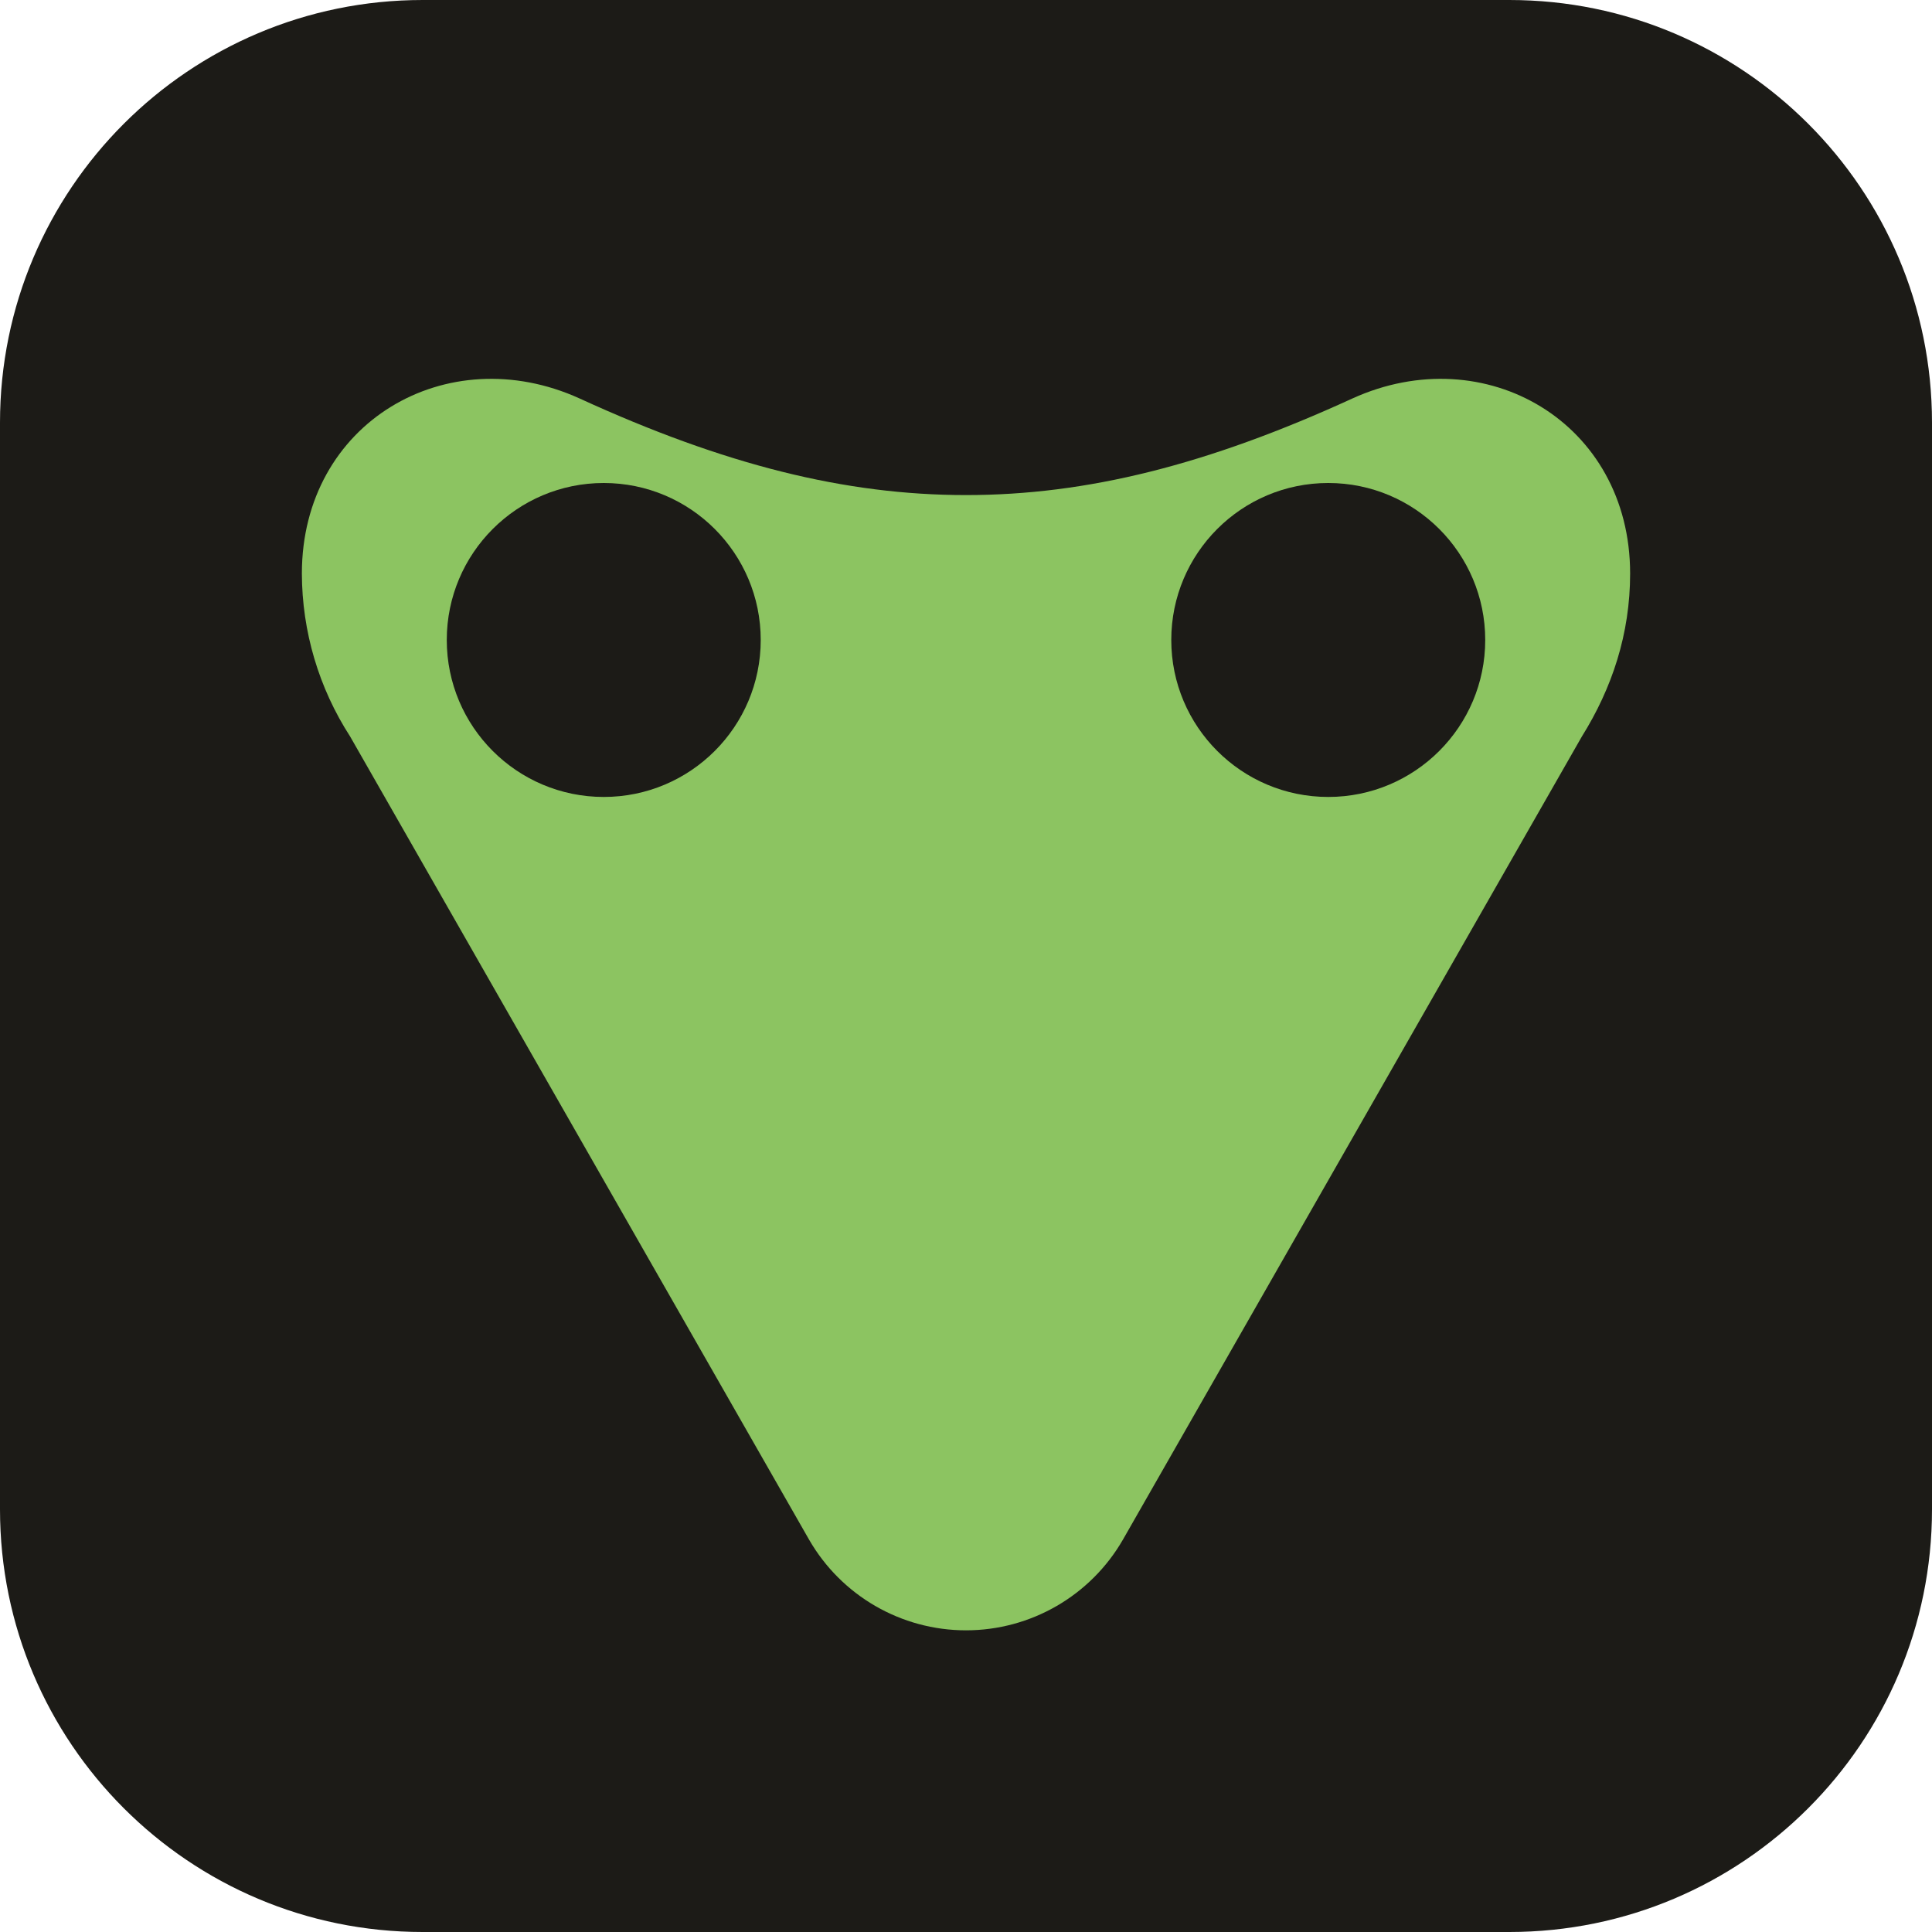
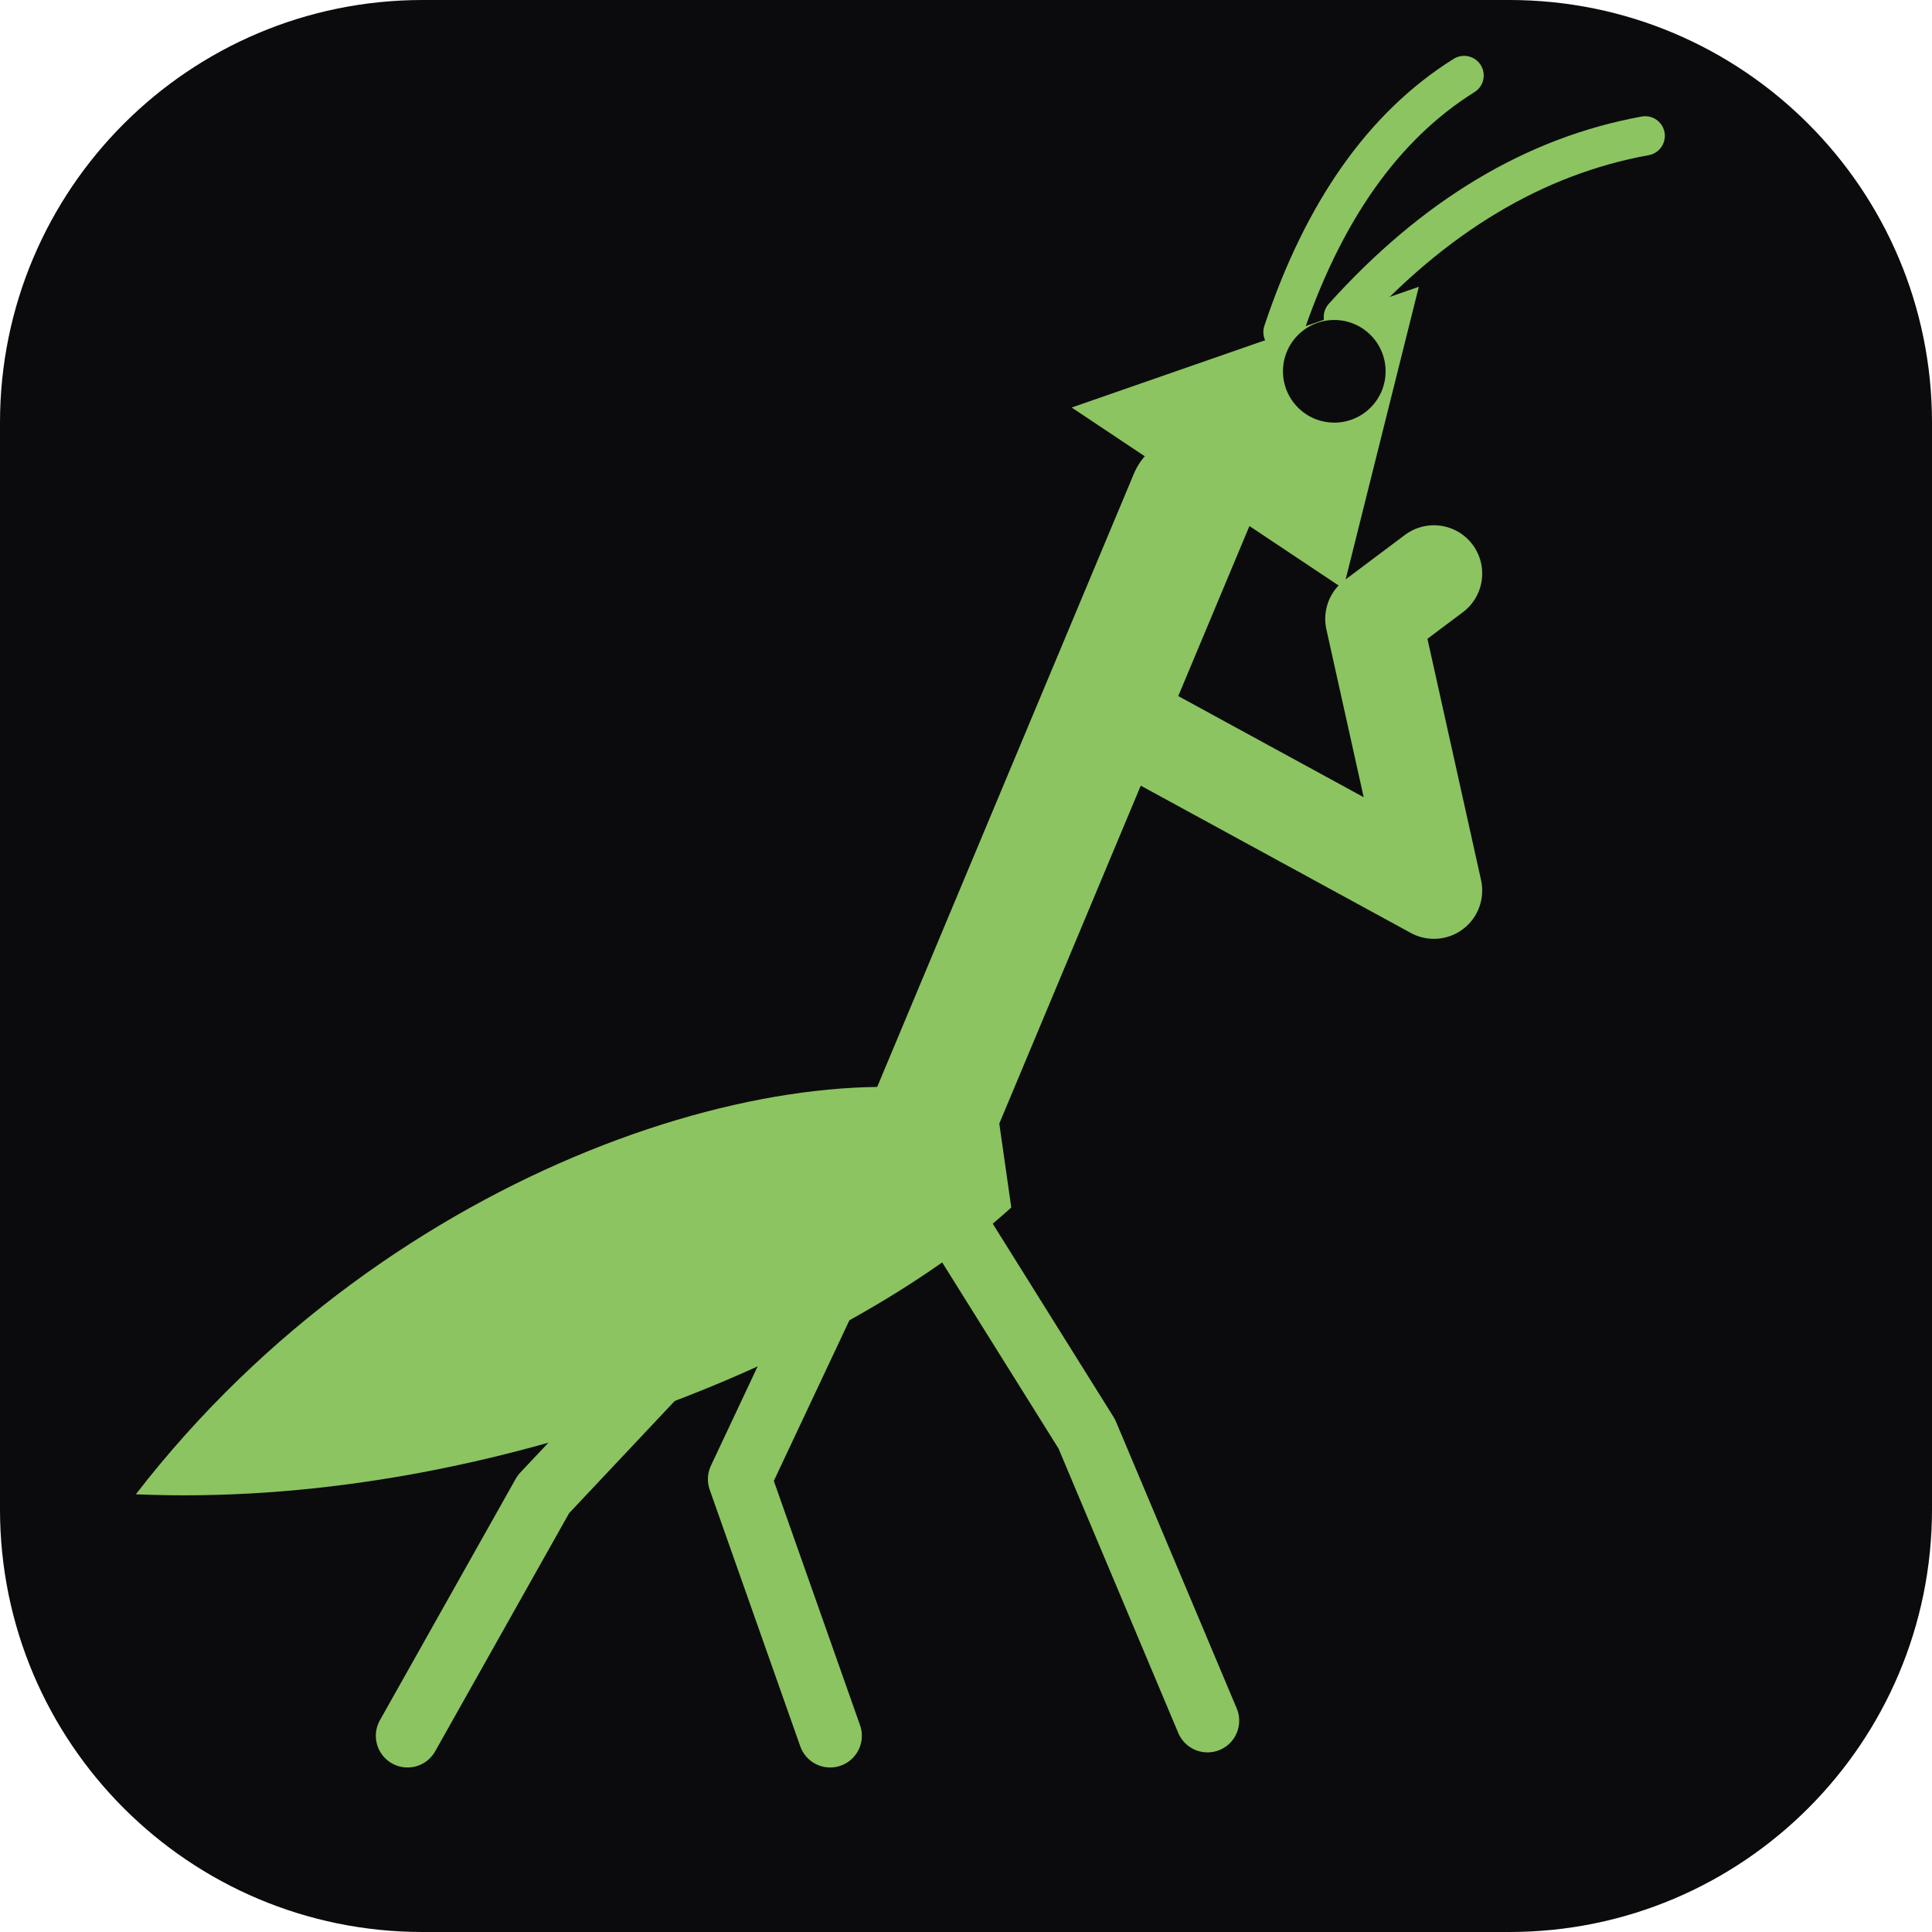
- <svg xmlns="http://www.w3.org/2000/svg" viewBox="0 0 32 32">
-   <rect width="32" height="32" rx="7" fill="#1c1b17" />
-   <path d="M5 9.5C5 7 7.4 5.6 9.6 6.6 12 7.7 14 8.2 16 8.2s4-.5 6.4-1.6C24.6 5.6 27 7 27 9.5c0 1-.3 1.9-.8 2.7l-7.6 13.3a3 3 0 0 1-5.2 0L5.8 12.2A5 5 0 0 1 5 9.5Z" fill="#8cc461" />
-   <circle cx="10" cy="10.6" r="2.6" fill="#1c1b17" />
-   <circle cx="22" cy="10.6" r="2.6" fill="#1c1b17" />
+ <svg xmlns="http://www.w3.org/2000/svg" viewBox="0 0 64 64">
+   <rect width="64" height="64" rx="14" fill="#0b0b0d" />
+   <g fill="none" stroke="#8cc461" stroke-linecap="round" stroke-linejoin="round">
+     <path d="M44.5 10.5 Q49 5.5 54.5 4.5" stroke-width="1.3" />
+     <path d="M42.5 11 Q44.5 5 48.5 2.5" stroke-width="1.3" />
+     <path d="M30.5 38 L39.5 16.5" stroke-width="4.2" />
+     <path d="M36.5 23.5 L47.5 29.5 L45.5 20.5 L47.5 19" stroke-width="3.2" />
+     <path d="M31 39.5 L36 47.5 L40 57" stroke-width="2.1" />
+     <path d="M28.5 40.5 L24.5 49 L27.5 57.5" stroke-width="2.1" />
+     <path d="M26 41 L18 49.5 L13.5 57.5" stroke-width="2.1" />
+   </g>
+   <g fill="#8cc461">
+     <path d="M33 36.5 C26.5 34.5 13 38.5 4.5 49.5 C16 50 28 45 33.5 40 Z" />
+     <path d="M35.5 13.5 L47 9.5 L44.5 19.5 Z" />
+   </g>
+   <circle cx="44.2" cy="12.3" r="1.7" fill="#0b0b0d" />
</svg>
